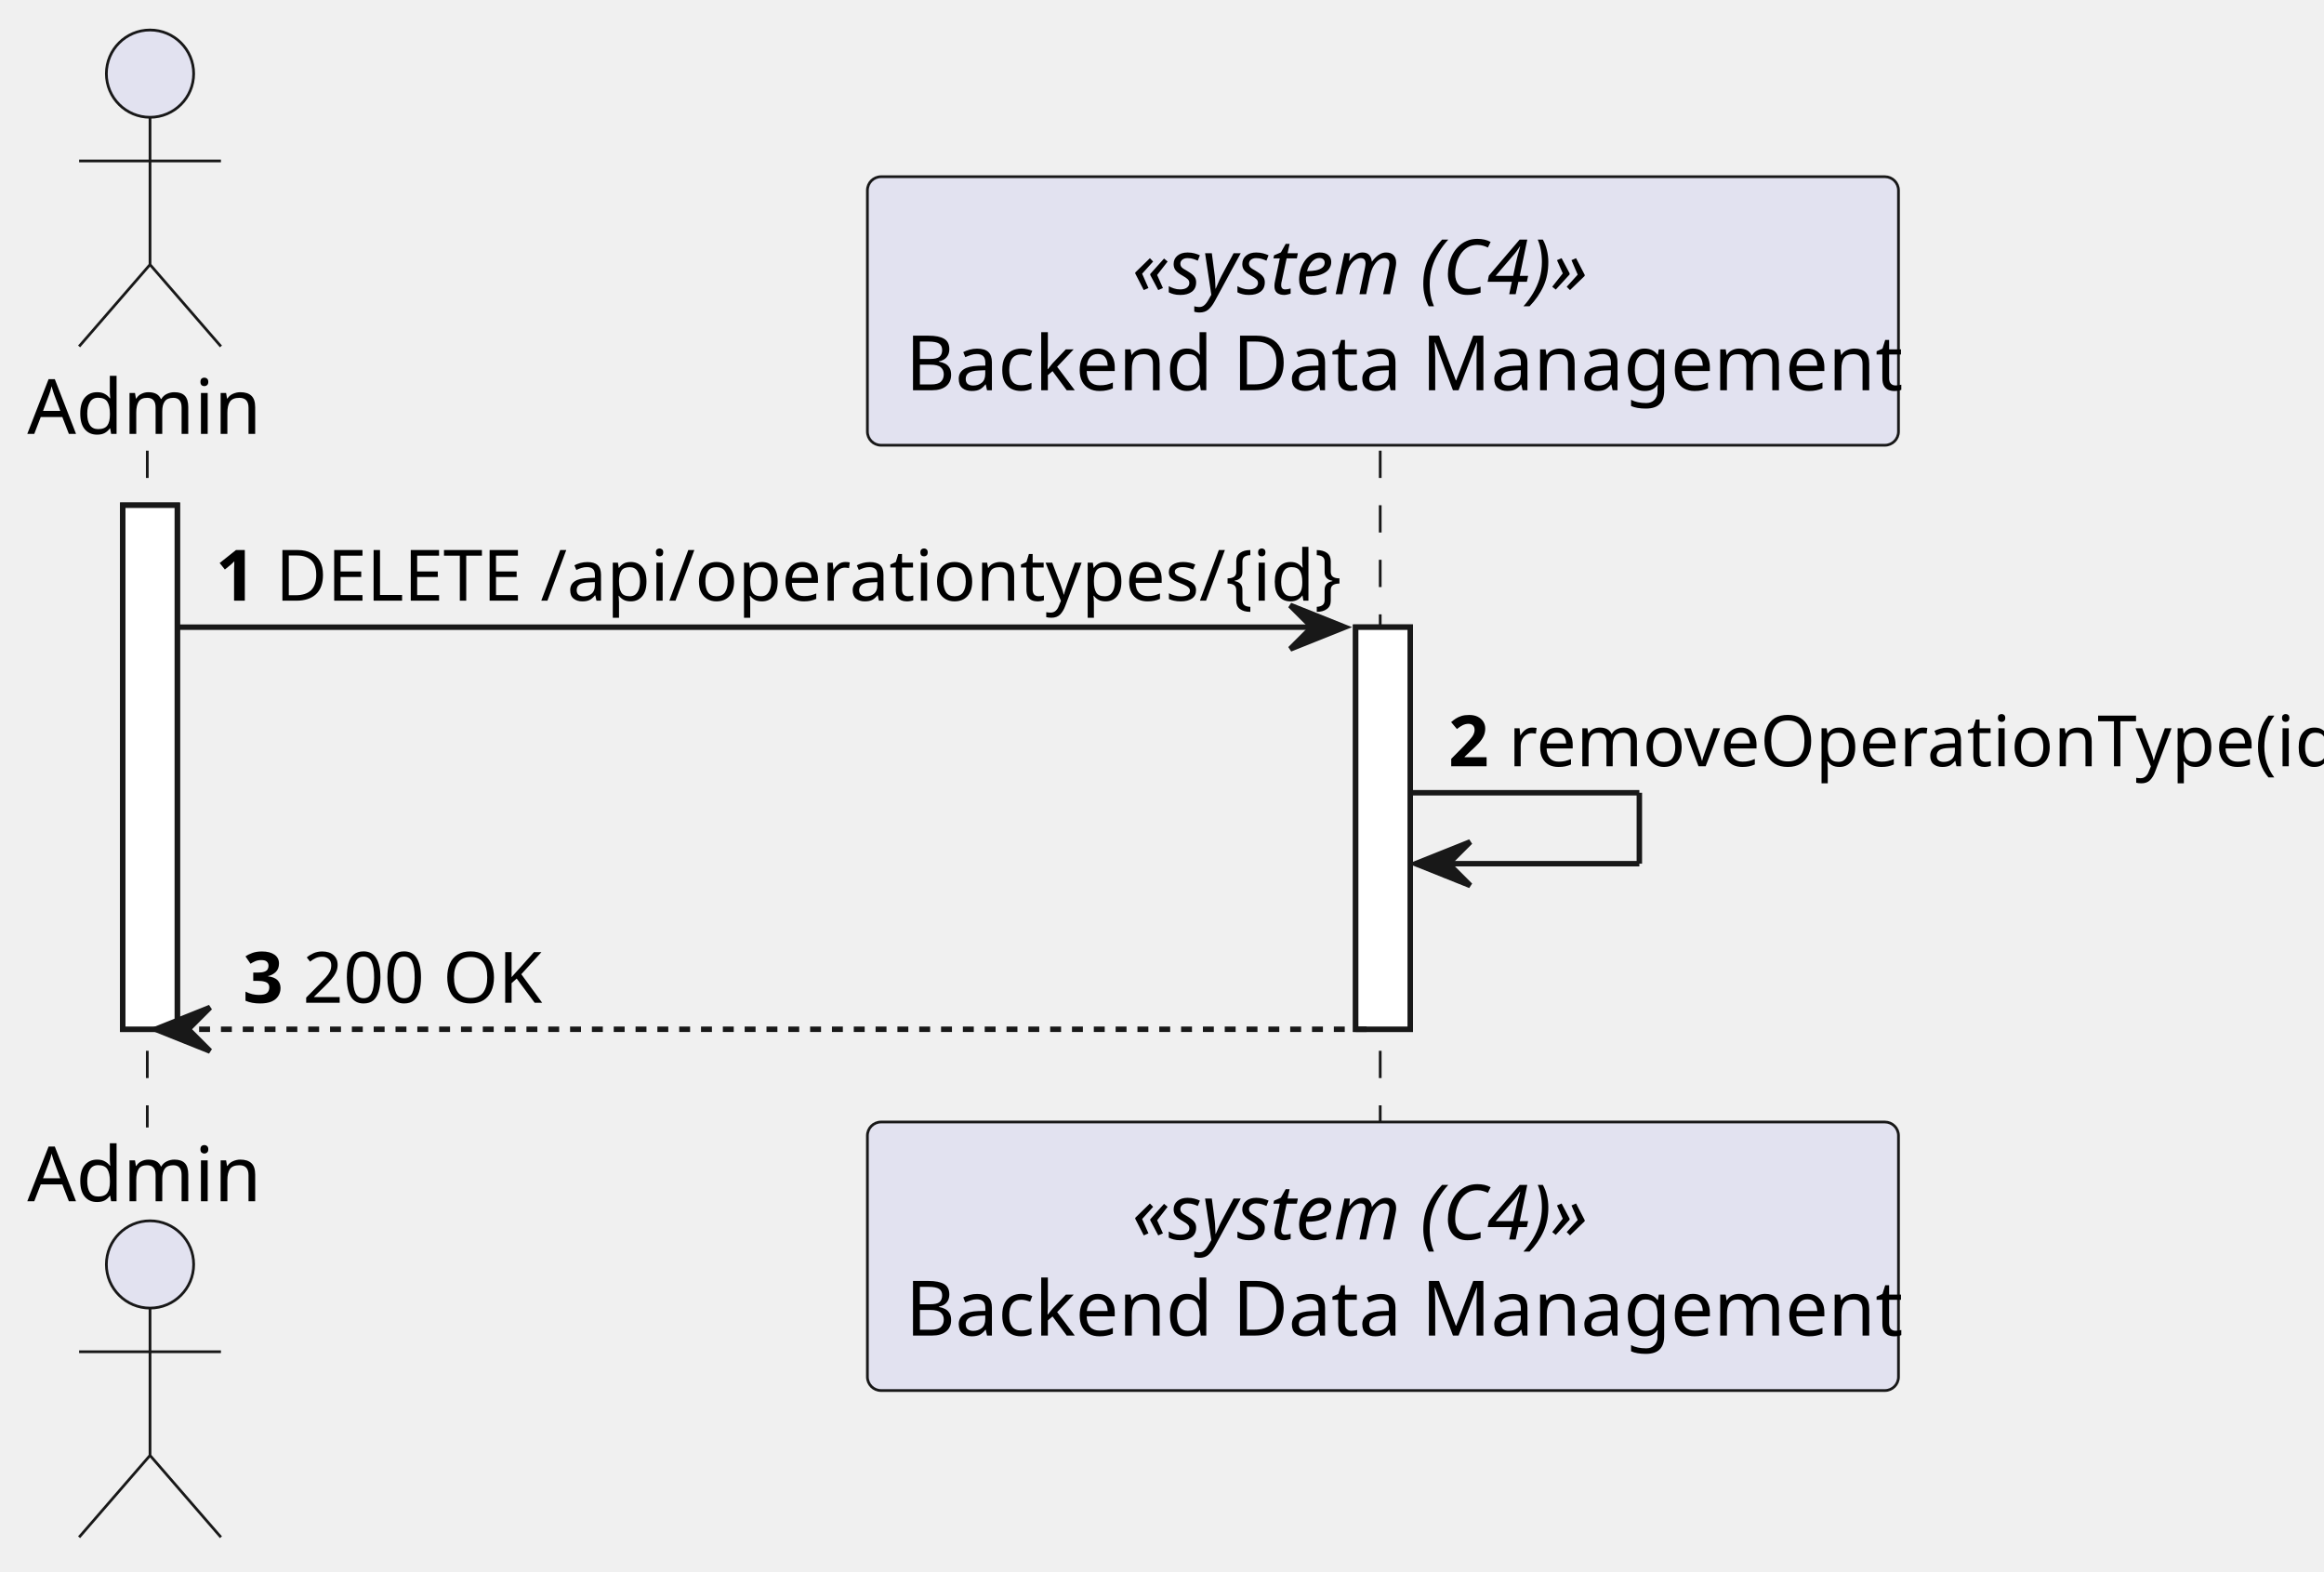
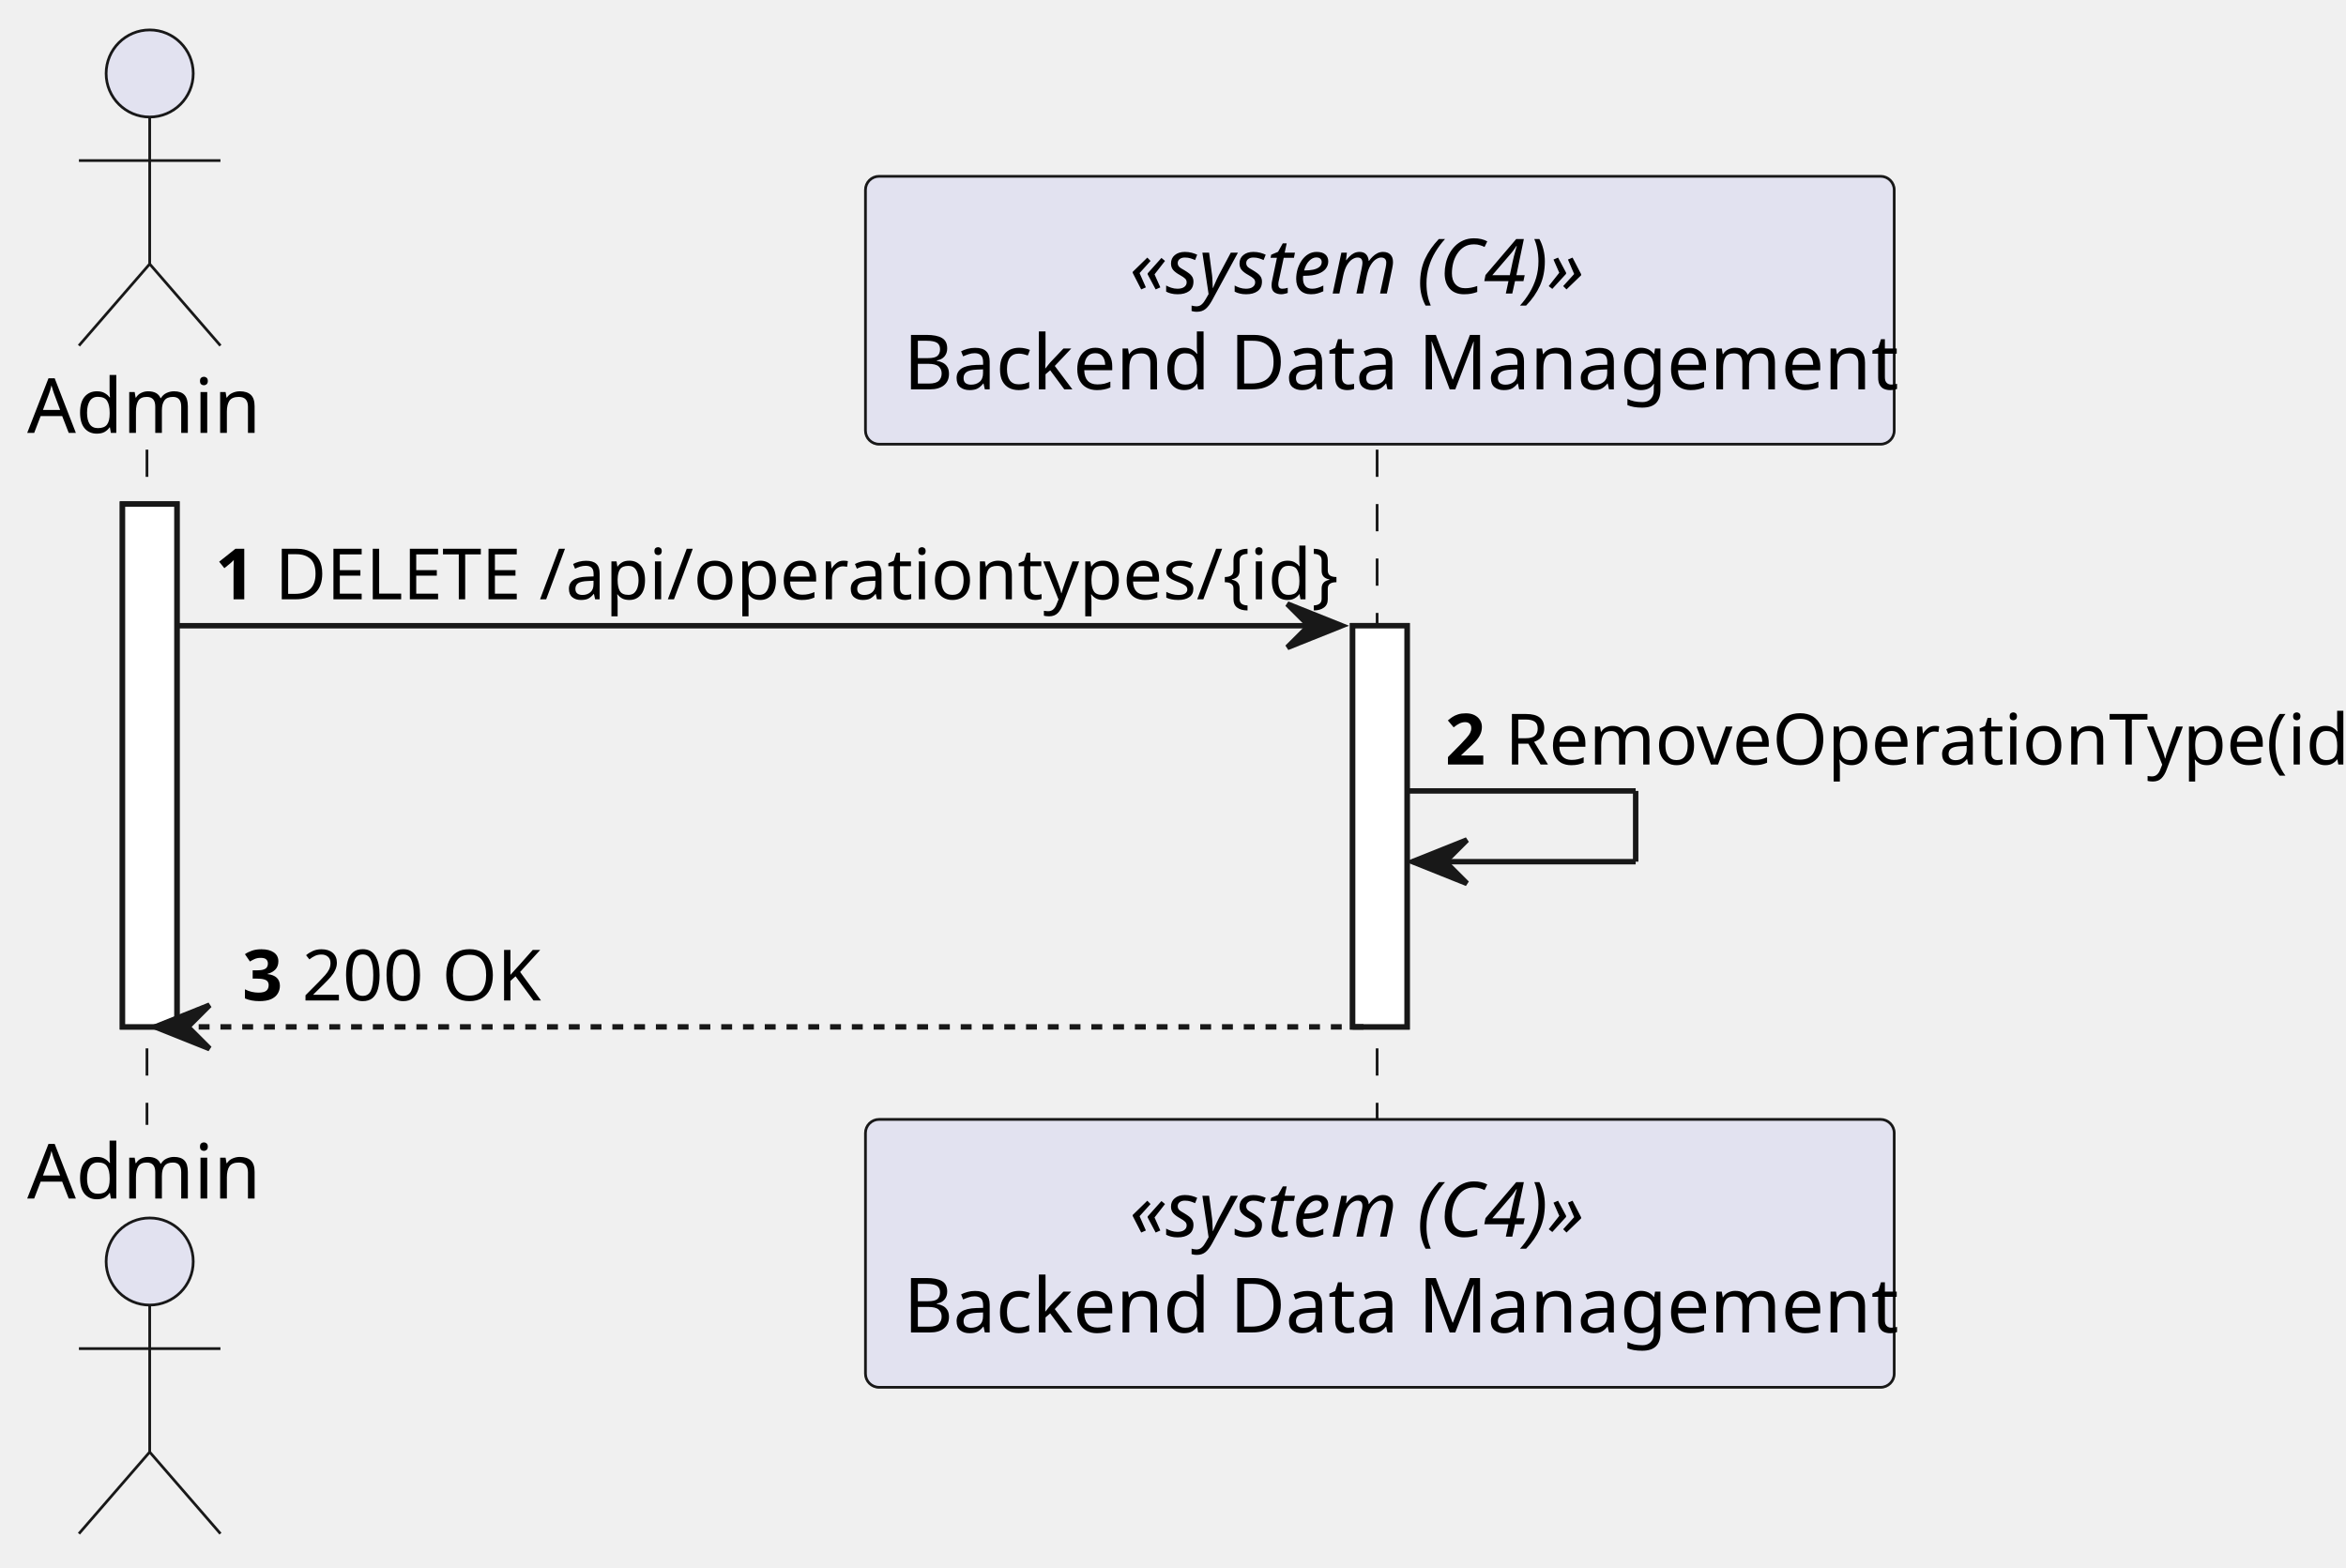
- <svg xmlns="http://www.w3.org/2000/svg" contentStyleType="text/css" height="288px" preserveAspectRatio="none" style="width:426px;height:288px;background:#FFFFFF;" version="1.1" viewBox="0 0 426 288" width="426px" zoomAndPan="magnify">
+ <svg xmlns="http://www.w3.org/2000/svg" contentStyleType="text/css" height="288px" preserveAspectRatio="none" style="width:431px;height:288px;background:#FFFFFF;" version="1.1" viewBox="0 0 431 288" width="431px" zoomAndPan="magnify">
  <defs />
  <g>
    <rect fill="#FFFFFF" height="96.055" style="stroke:#181818;stroke-width:1.0;" width="10" x="22.5" y="92.609" />
    <rect fill="#FFFFFF" height="73.703" style="stroke:#181818;stroke-width:1.0;" width="10" x="248.5" y="114.961" />
    <line style="stroke:#181818;stroke-width:0.5;stroke-dasharray:5.0,5.0;" x1="27" x2="27" y1="82.609" y2="206.664" />
    <line style="stroke:#181818;stroke-width:0.5;stroke-dasharray:5.0,5.0;" x1="253" x2="253" y1="82.609" y2="206.664" />
    <text fill="#000000" font-family="sans-serif" font-size="14" lengthAdjust="spacing" textLength="39" x="5" y="79.533">Admin</text>
    <ellipse cx="27.5" cy="13.5" fill="#E2E2F0" rx="8" ry="8" style="stroke:#181818;stroke-width:0.5;" />
    <path d="M27.5,21.5 L27.5,48.5 M14.5,29.5 L40.5,29.5 M27.5,48.5 L14.5,63.5 M27.5,48.5 L40.5,63.5 " fill="none" style="stroke:#181818;stroke-width:0.5;" />
    <text fill="#000000" font-family="sans-serif" font-size="14" lengthAdjust="spacing" textLength="39" x="5" y="220.197">Admin</text>
    <ellipse cx="27.5" cy="231.773" fill="#E2E2F0" rx="8" ry="8" style="stroke:#181818;stroke-width:0.5;" />
    <path d="M27.5,239.773 L27.5,266.773 M14.5,247.773 L40.5,247.773 M27.5,266.773 L14.5,281.773 M27.5,266.773 L40.5,281.773 " fill="none" style="stroke:#181818;stroke-width:0.5;" />
    <rect fill="#E2E2F0" height="49.219" rx="2.5" ry="2.5" style="stroke:#181818;stroke-width:0.5;" width="189" x="159" y="32.391" />
    <text fill="#000000" font-family="sans-serif" font-size="14" font-style="italic" lengthAdjust="spacing" textLength="92" x="207.5" y="53.924">«system (C4)»</text>
    <text fill="#000000" font-family="sans-serif" font-size="14" lengthAdjust="spacing" textLength="175" x="166" y="71.533">Backend Data Management</text>
    <rect fill="#E2E2F0" height="49.219" rx="2.5" ry="2.5" style="stroke:#181818;stroke-width:0.5;" width="189" x="159" y="205.664" />
    <text fill="#000000" font-family="sans-serif" font-size="14" font-style="italic" lengthAdjust="spacing" textLength="92" x="207.5" y="227.197">«system (C4)»</text>
    <text fill="#000000" font-family="sans-serif" font-size="14" lengthAdjust="spacing" textLength="175" x="166" y="244.807">Backend Data Management</text>
    <rect fill="#FFFFFF" height="96.055" style="stroke:#181818;stroke-width:1.0;" width="10" x="22.5" y="92.609" />
    <rect fill="#FFFFFF" height="73.703" style="stroke:#181818;stroke-width:1.0;" width="10" x="248.5" y="114.961" />
    <polygon fill="#181818" points="236.5,110.961,246.5,114.961,236.5,118.961,240.5,114.961" style="stroke:#181818;stroke-width:1.0;" />
    <line style="stroke:#181818;stroke-width:1.0;" x1="32.5" x2="242.5" y1="114.961" y2="114.961" />
    <text fill="#000000" font-family="sans-serif" font-size="13" font-weight="bold" lengthAdjust="spacing" textLength="7" x="39.5" y="110.105">1</text>
    <text fill="#000000" font-family="sans-serif" font-size="13" lengthAdjust="spacing" textLength="186" x="50.5" y="110.105">DELETE /api/operationtypes/{id}</text>
    <line style="stroke:#181818;stroke-width:1.0;" x1="258.5" x2="300.5" y1="145.312" y2="145.312" />
    <line style="stroke:#181818;stroke-width:1.0;" x1="300.5" x2="300.5" y1="145.312" y2="158.312" />
    <line style="stroke:#181818;stroke-width:1.0;" x1="259.5" x2="300.5" y1="158.312" y2="158.312" />
    <polygon fill="#181818" points="269.5,154.312,259.5,158.312,269.5,162.312,265.5,158.312" style="stroke:#181818;stroke-width:1.0;" />
    <text fill="#000000" font-family="sans-serif" font-size="13" font-weight="bold" lengthAdjust="spacing" textLength="7" x="265.5" y="140.456">2</text>
-     <text fill="#000000" font-family="sans-serif" font-size="13" lengthAdjust="spacing" textLength="143" x="276.5" y="140.456">removeOperationType(id)</text>
+     <text fill="#000000" font-family="sans-serif" font-size="13" lengthAdjust="spacing" textLength="148" x="276.5" y="140.456">RemoveOperationType(id)</text>
    <polygon fill="#181818" points="38.5,184.664,28.5,188.664,38.5,192.664,34.5,188.664" style="stroke:#181818;stroke-width:1.0;" />
    <line style="stroke:#181818;stroke-width:1.0;stroke-dasharray:2.0,2.0;" x1="32.5" x2="252.5" y1="188.664" y2="188.664" />
    <text fill="#000000" font-family="sans-serif" font-size="13" font-weight="bold" lengthAdjust="spacing" textLength="7" x="44.5" y="183.808">3</text>
    <text fill="#000000" font-family="sans-serif" font-size="13" lengthAdjust="spacing" textLength="44" x="55.5" y="183.808">200 OK</text>
  </g>
</svg>
